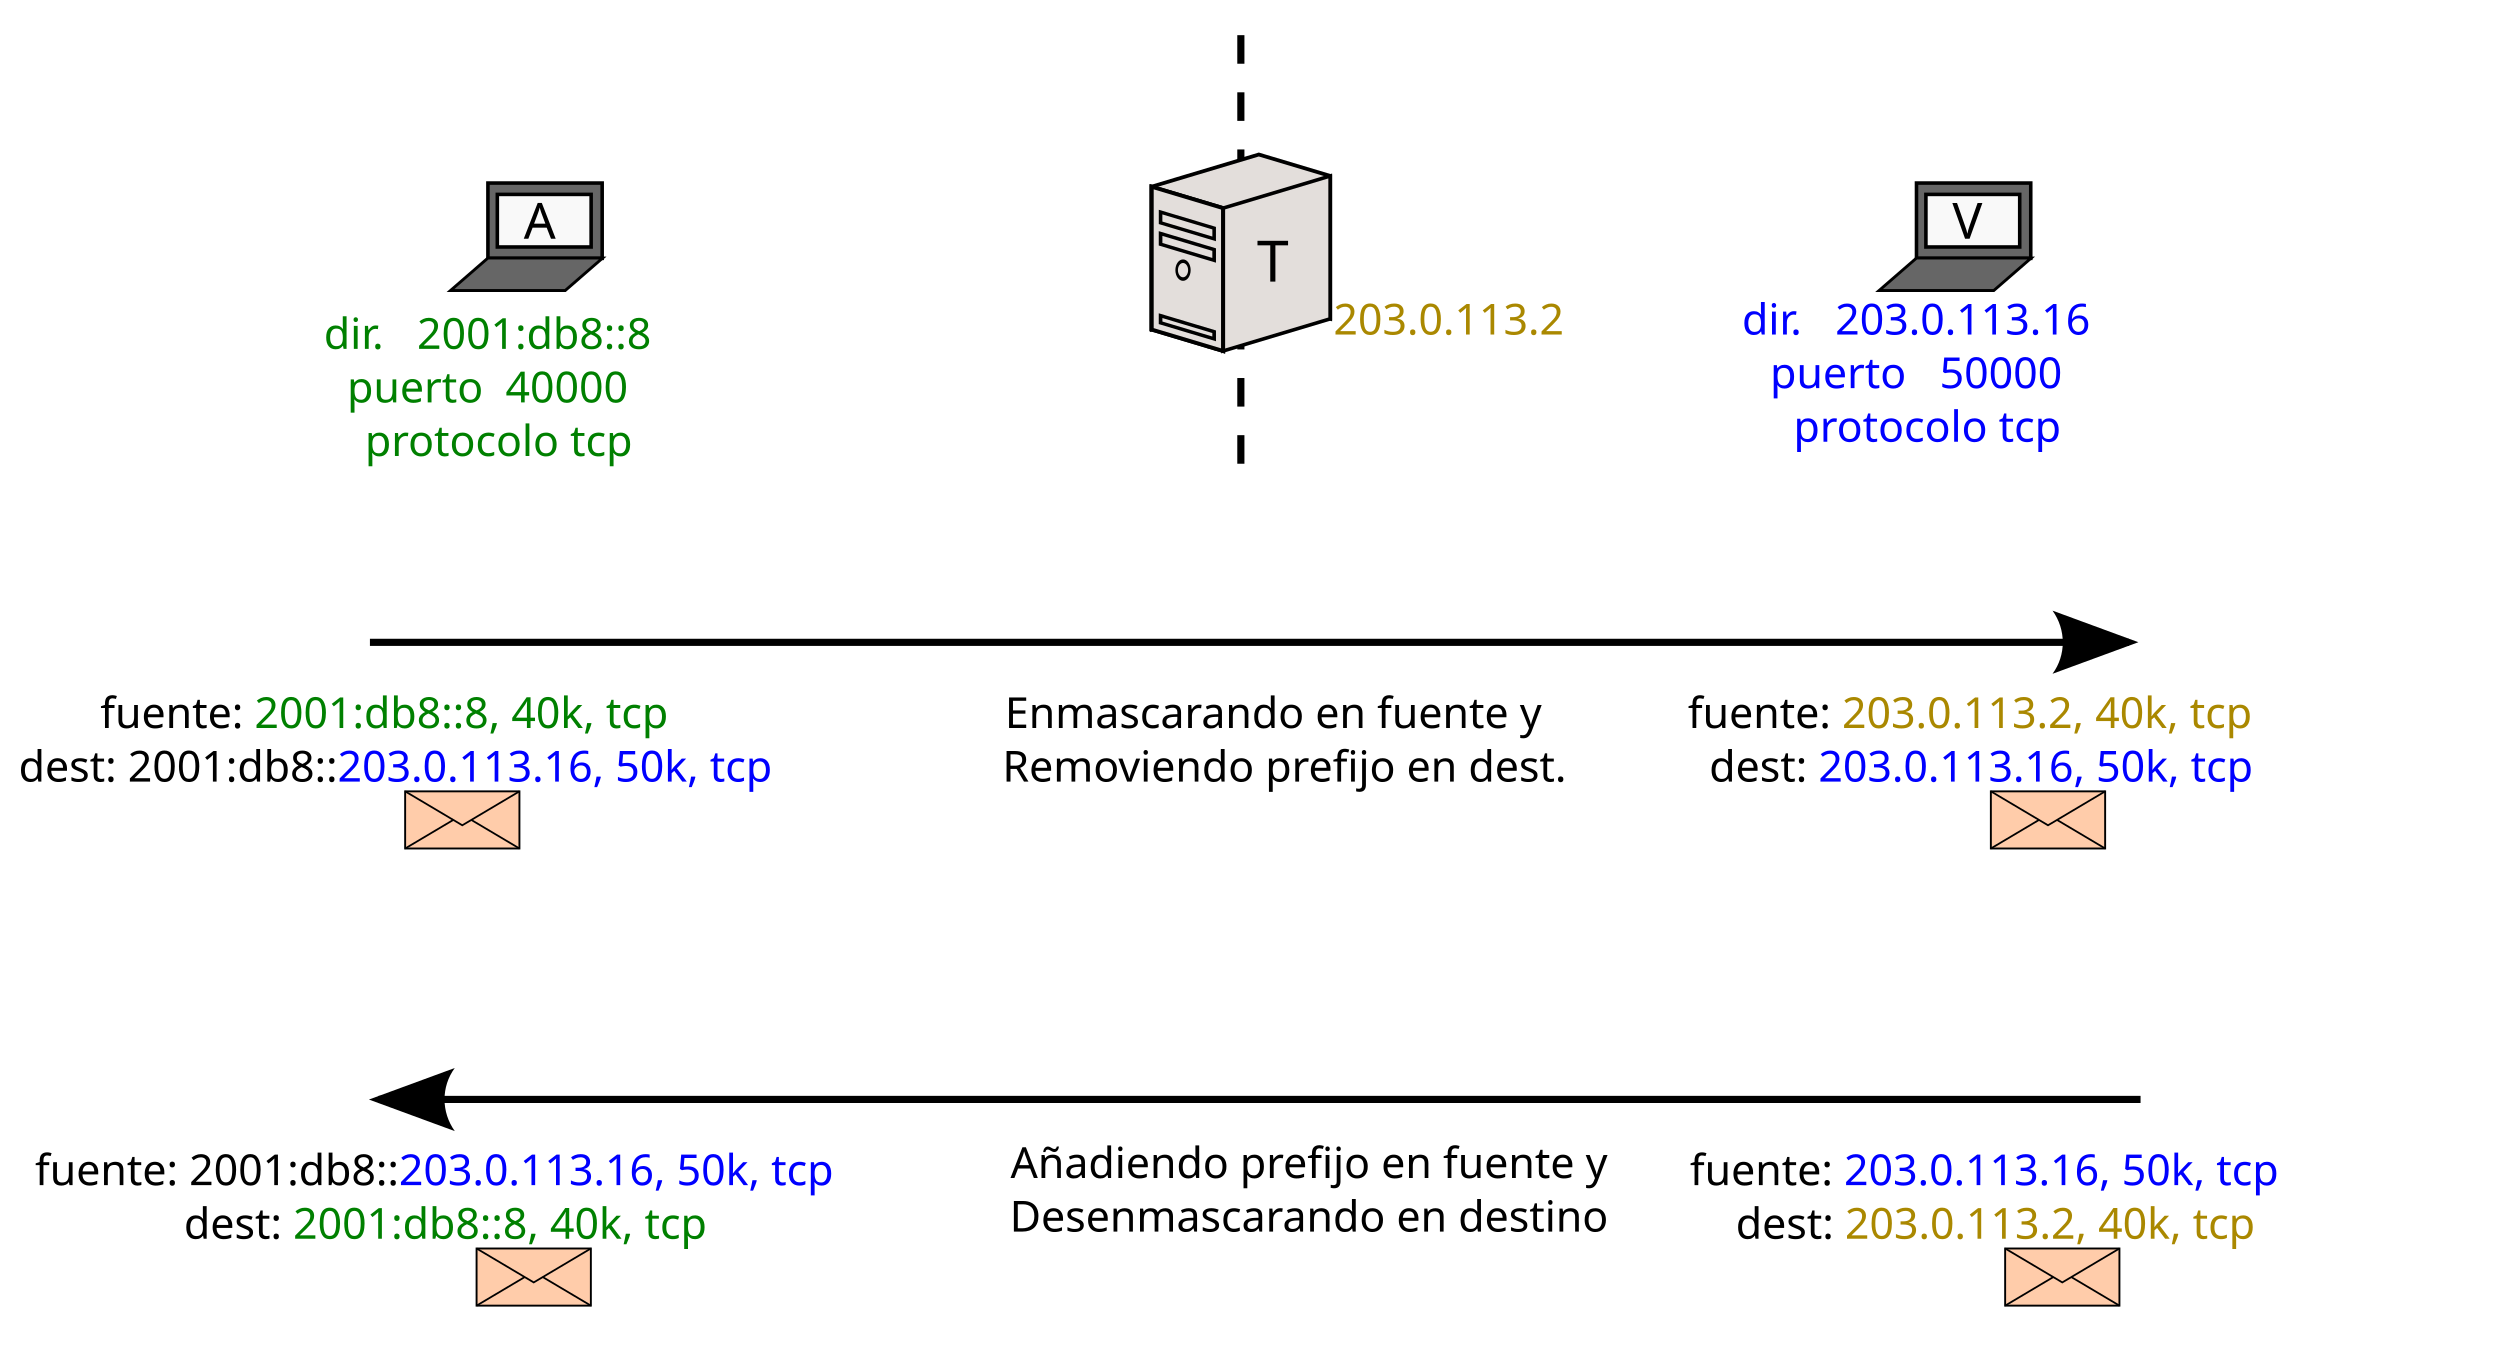
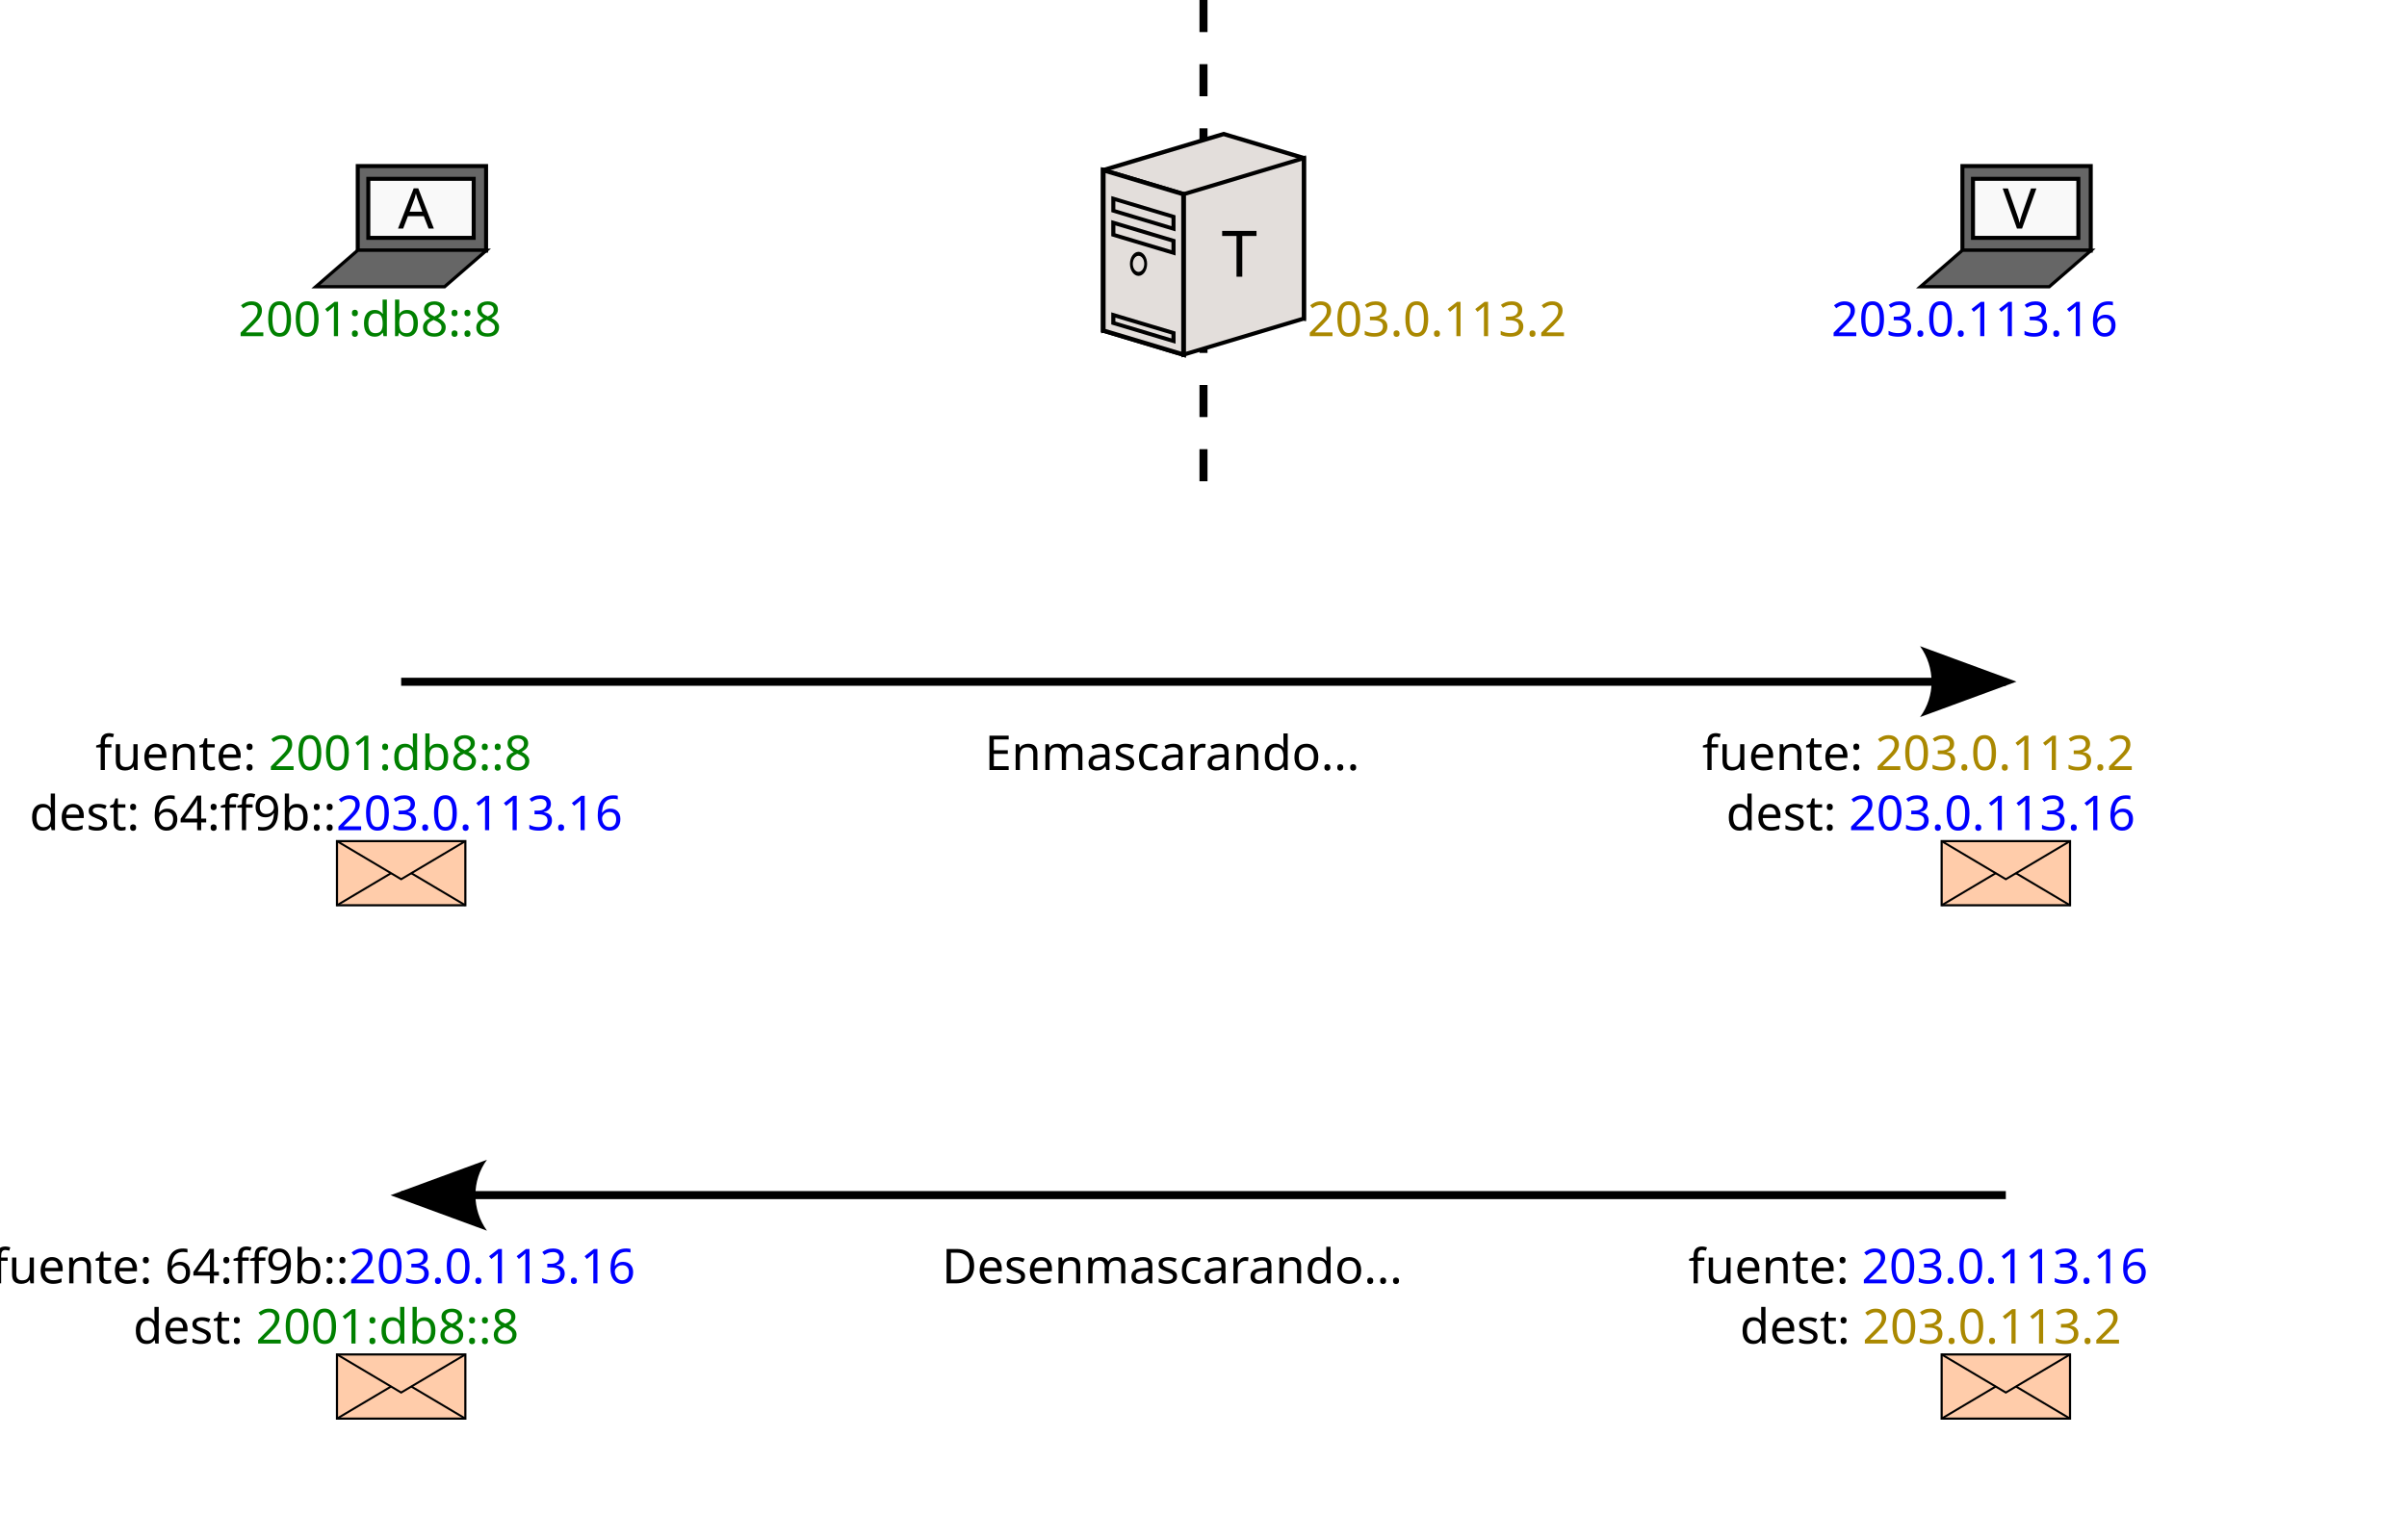
- <svg xmlns="http://www.w3.org/2000/svg" xmlns:xlink="http://www.w3.org/1999/xlink" width="700" height="384" id="svg2" version="1.1">
+ <svg xmlns="http://www.w3.org/2000/svg" xmlns:xlink="http://www.w3.org/1999/xlink" width="600" height="384" id="svg2" version="1.1">
  <defs id="defs4">
    <marker orient="auto" refY="0" refX="0" id="Arrow2Lend" style="overflow:visible">
      <path id="path4784" style="fill-rule:evenodd;stroke-width:0.625;stroke-linejoin:round" d="M 8.719,4.034 -2.207,0.016 8.719,-4.002 c -1.745,2.372 -1.735,5.617 -6e-7,8.035 z" transform="matrix(-1.1,0,0,-1.1,-1.1,0)" />
    </marker>
    <marker orient="auto" refY="0" refX="0" id="Arrow2Lstart" style="overflow:visible">
      <path id="path4781" style="fill-rule:evenodd;stroke-width:0.625;stroke-linejoin:round" d="M 8.719,4.034 -2.207,0.016 8.719,-4.002 c -1.745,2.372 -1.735,5.617 -6e-7,8.035 z" transform="matrix(1.1,0,0,1.1,1.1,0)" />
    </marker>
  </defs>
  <g id="layer1" transform="translate(0,-668.3622)" style="display:inline">
-     <path style="fill:none;stroke:#000000;stroke-width:2;stroke-linecap:butt;stroke-linejoin:miter;stroke-miterlimit:4;stroke-dasharray:8, 8;stroke-dashoffset:0;stroke-opacity:1" d="m 347.441,678.208 0,128" id="path3952" />
-     <g transform="translate(322.4624,516.9982)" style="display:inline" id="g4244">
-       <path id="rect4226" d="m 30,194.625 -30,9 0,40 30,-9 20,6 0,-40 -20,-6 z" style="display:inline;fill:#e3dedb;stroke:#000000;stroke-width:1.057;stroke-miterlimit:4;stroke-dasharray:none;stroke-dashoffset:0;stroke-opacity:1" />
-       <rect transform="matrix(1,0.3,0,1,0,-796.3622)" y="1000" x="0" height="40" width="20" id="rect4208" style="display:inline;fill:#ffe680;stroke:#000000;stroke-width:1.145;stroke-miterlimit:4;stroke-dasharray:none;stroke-dashoffset:0;stroke-opacity:1" />
-       <rect style="display:inline;fill:#e3dedb;stroke:#000000;stroke-width:1.057;stroke-miterlimit:4;stroke-dasharray:none;stroke-dashoffset:0;stroke-opacity:1" id="rect4210" width="30" height="40" x="20" y="1012" transform="matrix(1,-0.3,0,1,0,-796.3622)" />
-       <rect style="display:inline;fill:#e3dedb;stroke:#000000;stroke-width:1.145;stroke-miterlimit:4;stroke-dasharray:none;stroke-dashoffset:0;stroke-opacity:1" id="rect4234" width="20" height="40" x="0" y="1000" transform="matrix(1,0.3,0,1,0,-796.3622)" />
-       <rect transform="matrix(1,0.3,0,1,0,0)" y="210" x="2.5" height="3" width="15" id="rect4236" style="display:inline;fill:none;stroke:#000000;stroke-width:1.001;stroke-miterlimit:4;stroke-dasharray:none;stroke-dashoffset:0;stroke-opacity:1" />
-       <rect style="display:inline;fill:none;stroke:#000000;stroke-width:1.022;stroke-miterlimit:4;stroke-dasharray:none;stroke-dashoffset:0;stroke-opacity:1" id="rect4238" width="15" height="3" x="2.5" y="216" transform="matrix(1,0.3,0,1,0,0)" />
-       <rect transform="matrix(1,0.3,0,1,0,0)" y="239" x="2.5" height="2" width="15" id="rect4240" style="display:inline;fill:none;stroke:#000000;stroke-width:1.022;stroke-miterlimit:4;stroke-dasharray:none;stroke-dashoffset:0;stroke-opacity:1" />
-       <circle transform="matrix(0.7130212,0,0,1,2.008852,0)" id="path4242" style="fill:none;stroke:#000000;stroke-width:1;stroke-miterlimit:4;stroke-dasharray:none;stroke-dashoffset:0;stroke-opacity:1" cx="9.5" cy="227" r="2.5" d="m 12,227 c 0,1.381 -1.119,2.5 -2.5,2.5 -1.381,0 -2.5,-1.119 -2.5,-2.5 0,-1.381 1.119,-2.5 2.5,-2.5 1.381,0 2.5,1.119 2.5,2.5 z" />
+     <path style="fill:none;stroke:#000000;stroke-width:2;stroke-linecap:butt;stroke-linejoin:miter;stroke-miterlimit:4;stroke-opacity:1;stroke-dasharray:8, 8;stroke-dashoffset:0" d="M 300,-128 300,0" id="path3952" transform="translate(0,796.3622)" />
+     <g transform="translate(275.0219,507.1521)" style="display:inline" id="g4244">
+       <path id="rect4226" d="m 30,194.625 -30,9 0,40 30,-9 20,6 0,-40 -20,-6 z" style="fill:#e3dedb;stroke:#000000;stroke-width:1.057;stroke-miterlimit:4;stroke-opacity:1;stroke-dasharray:none;stroke-dashoffset:0;display:inline" />
+       <rect transform="matrix(1,0.3,0,1,0,-796.3622)" y="1000" x="0" height="40" width="20" id="rect4208" style="fill:#ffe680;stroke:#000000;stroke-width:1.145;stroke-miterlimit:4;stroke-opacity:1;stroke-dasharray:none;stroke-dashoffset:0;display:inline" />
+       <rect style="fill:#e3dedb;stroke:#000000;stroke-width:1.057;stroke-miterlimit:4;stroke-opacity:1;stroke-dasharray:none;stroke-dashoffset:0;display:inline" id="rect4210" width="30" height="40" x="20" y="1012" transform="matrix(1,-0.3,0,1,0,-796.3622)" />
+       <rect style="fill:#e3dedb;stroke:#000000;stroke-width:1.145;stroke-miterlimit:4;stroke-opacity:1;stroke-dasharray:none;stroke-dashoffset:0;display:inline" id="rect4234" width="20" height="40" x="0" y="1000" transform="matrix(1,0.3,0,1,0,-796.3622)" />
+       <rect transform="matrix(1,0.3,0,1,0,0)" y="210" x="2.5" height="3" width="15" id="rect4236" style="fill:none;stroke:#000000;stroke-width:1.001;stroke-miterlimit:4;stroke-opacity:1;stroke-dasharray:none;stroke-dashoffset:0;display:inline" />
+       <rect style="fill:none;stroke:#000000;stroke-width:1.022;stroke-miterlimit:4;stroke-opacity:1;stroke-dasharray:none;stroke-dashoffset:0;display:inline" id="rect4238" width="15" height="3" x="2.5" y="216" transform="matrix(1,0.3,0,1,0,0)" />
+       <rect transform="matrix(1,0.3,0,1,0,0)" y="239" x="2.5" height="2" width="15" id="rect4240" style="fill:none;stroke:#000000;stroke-width:1.022;stroke-miterlimit:4;stroke-opacity:1;stroke-dasharray:none;stroke-dashoffset:0;display:inline" />
+       <path transform="matrix(0.7130212,0,0,1,2.008852,0)" d="m 12,227 c 0,1.381 -1.119,2.5 -2.5,2.5 -1.381,0 -2.5,-1.119 -2.5,-2.5 0,-1.381 1.119,-2.5 2.5,-2.5 1.381,0 2.5,1.119 2.5,2.5 z" id="path4242" style="fill:none;stroke:#000000;stroke-width:1;stroke-miterlimit:4;stroke-opacity:1;stroke-dasharray:none;stroke-dashoffset:0" />
    </g>
-     <g id="g3848" transform="matrix(0.5,0,0,0.5,113.4406,379.7595)">
-       <path id="rect3839" d="m 0,1020.362 64,0 0,32 -64,0 z" style="fill:#ffccaa;fill-opacity:1;stroke:#000000;stroke-width:1.071;stroke-miterlimit:4;stroke-dashoffset:0;stroke-opacity:1" />
+     <g id="g3848" transform="matrix(0.5,0,0,0.5,84,367.9134)">
+       <path id="rect3839" d="m 0,1020.362 64,0 0,32 -64,0 z" style="fill:#ffccaa;fill-opacity:1;stroke:#000000;stroke-width:1.071;stroke-miterlimit:4;stroke-opacity:1;stroke-dashoffset:0" />
      <path transform="translate(0,540.3622)" id="path3841" d="m 0,480 32,19 32,-19" style="fill:none;stroke:#000000;stroke-width:1px;stroke-linecap:butt;stroke-linejoin:miter;stroke-opacity:1" />
      <path style="fill:none;stroke:#000000;stroke-width:1px;stroke-linecap:butt;stroke-linejoin:miter;stroke-opacity:1" d="m 0,1052.362 26.994,-16.027 m 10.027,0.01 L 64,1052.362" id="path3843" />
    </g>
-     <text xml:space="preserve" style="font-size:12px;font-style:normal;font-weight:normal;text-align:center;line-height:125%;letter-spacing:0px;word-spacing:0px;text-anchor:middle;fill:#000000;fill-opacity:1;stroke:none;font-family:Sans" x="577.441" y="1000.208" id="text4173">
-       <tspan id="tspan4175" x="577.441" y="1000.208">fuente: <tspan style="fill:#0000ff" id="tspan3041">203.0.113.16, 50k, tcp</tspan>
+     <text xml:space="preserve" style="font-size:12px;font-style:normal;font-weight:normal;text-align:center;line-height:125%;letter-spacing:0px;word-spacing:0px;text-anchor:middle;fill:#000000;fill-opacity:1;stroke:none;font-family:Sans" x="500" y="988.362" id="text4173">
+       <tspan id="tspan4175" x="500" y="988.362">fuente: <tspan style="fill:#0000ff" id="tspan3041">203.0.113.16</tspan>
      </tspan>
-       <tspan x="577.441" y="1015.208" id="tspan4177">dest: <tspan style="fill:#aa8800" id="tspan3049">203.0.113.2, 40k, tcp</tspan>
+       <tspan x="500" y="1003.362" id="tspan4177">dest: <tspan style="fill:#aa8800" id="tspan3049">203.0.113.2</tspan>
      </tspan>
    </text>
-     <text xml:space="preserve" style="font-style:normal;font-weight:normal;font-size:12px;line-height:125%;font-family:Sans;text-align:center;letter-spacing:0px;word-spacing:0px;text-anchor:middle;fill:#000000;fill-opacity:1;stroke:none" x="377.441" y="998.208" id="text4197">
-       <tspan x="377.441" y="998.208" id="tspan3122">Añadiendo prefijo en fuente y</tspan>
-       <tspan x="377.441" y="1013.208" id="tspan3406">Desenmascarando en destino</tspan>
-       <tspan x="377.441" y="1028.208" id="tspan3402" />
-       <tspan x="377.441" y="1043.208" id="tspan3400" />
+     <text xml:space="preserve" style="font-size:12px;font-style:normal;font-weight:normal;text-align:center;line-height:125%;letter-spacing:0px;word-spacing:0px;text-anchor:middle;fill:#000000;fill-opacity:1;stroke:none;font-family:Sans" x="300" y="988.362" id="text4197">
+       <tspan x="300" y="988.362" id="tspan3122">Desenmascarando...</tspan>
    </text>
-     <use x="0" y="0" xlink:href="#g3848" id="use4203" transform="translate(444,1.7999999e-6)" width="512" height="512" />
-     <text id="text4205" y="1000.208" x="143.441" style="font-size:12px;font-style:normal;font-weight:normal;text-align:center;line-height:125%;letter-spacing:0px;word-spacing:0px;text-anchor:middle;fill:#000000;fill-opacity:1;stroke:none;font-family:Sans" xml:space="preserve">
-       <tspan y="1000.208" x="143.441" id="tspan4207">fuente: 2001:db8::<tspan style="fill:#0000ff" id="tspan3053">203.0.113.16, 50k, tcp</tspan>
+     <use x="0" y="0" xlink:href="#g3848" id="use4203" transform="translate(400,1.7999998e-6)" width="512" height="512" />
+     <text id="text4205" y="988.362" x="100" style="font-size:12px;font-style:normal;font-weight:normal;text-align:center;line-height:125%;letter-spacing:0px;word-spacing:0px;text-anchor:middle;fill:#000000;fill-opacity:1;stroke:none;font-family:Sans" xml:space="preserve">
+       <tspan y="988.362" x="100" id="tspan4207">fuente: 64:ff9b::<tspan style="fill:#0000ff" id="tspan3053">203.0.113.16</tspan>
      </tspan>
-       <tspan id="tspan4209" y="1015.208" x="143.441">dest: <tspan style="fill:#008000" id="tspan3045">2001:db8::8, 40k, tcp</tspan>
+       <tspan id="tspan4209" y="1003.362" x="100">dest: <tspan style="fill:#008000" id="tspan3045">2001:db8::8</tspan>
      </tspan>
    </text>
-     <text id="text4219" y="872.208" x="573.441" style="font-size:12px;font-style:normal;font-weight:normal;text-align:center;line-height:125%;letter-spacing:0px;word-spacing:0px;text-anchor:middle;fill:#000000;fill-opacity:1;stroke:none;font-family:Sans" xml:space="preserve">
-       <tspan y="872.208" x="573.441" id="tspan4221">fuente: <tspan style="fill:#aa8800" id="tspan3047">203.0.113.2, 40k, tcp</tspan>
+     <text id="text4219" y="860.362" x="500" style="font-size:12px;font-style:normal;font-weight:normal;text-align:center;line-height:125%;letter-spacing:0px;word-spacing:0px;text-anchor:middle;fill:#000000;fill-opacity:1;stroke:none;font-family:Sans" xml:space="preserve">
+       <tspan y="860.362" x="500" id="tspan4221">fuente: <tspan style="fill:#aa8800" id="tspan3047">203.0.113.2</tspan>
      </tspan>
-       <tspan id="tspan4223" y="887.208" x="573.441">dest: <tspan style="fill:#0000ff" id="tspan3039">203.0.113.16, 50k, tcp</tspan>
+       <tspan id="tspan4223" y="875.362" x="500">dest: <tspan style="fill:#0000ff" id="tspan3039">203.0.113.16</tspan>
      </tspan>
    </text>
-     <text id="text4225" y="872.208" x="367.441" style="font-style:normal;font-weight:normal;font-size:12px;line-height:125%;font-family:Sans;text-align:center;letter-spacing:0px;word-spacing:0px;text-anchor:middle;fill:#000000;fill-opacity:1;stroke:none" xml:space="preserve">
-       <tspan y="872.208" x="367.441" id="tspan3130">Enmascarando en fuente y</tspan>
-       <tspan y="887.208" x="367.441" id="tspan3398">Removiendo prefijo en dest.</tspan>
+     <text id="text4225" y="860.362" x="300" style="font-size:12px;font-style:normal;font-weight:normal;text-align:center;line-height:125%;letter-spacing:0px;word-spacing:0px;text-anchor:middle;fill:#000000;fill-opacity:1;stroke:none;font-family:Sans" xml:space="preserve">
+       <tspan y="860.362" x="300" id="tspan3130">Enmascarando...</tspan>
    </text>
-     <use height="512" width="512" transform="translate(448,128)" id="use4231" xlink:href="#g3848" y="0" x="0" />
-     <text xml:space="preserve" style="font-size:12px;font-style:normal;font-weight:normal;text-align:center;line-height:125%;letter-spacing:0px;word-spacing:0px;text-anchor:middle;fill:#000000;fill-opacity:1;stroke:none;font-family:Sans" x="129.441" y="872.208" id="text4233">
-       <tspan x="129.441" y="872.208" id="tspan4237">fuente: <tspan style="fill:#008000" id="tspan3043">2001:db8::8, 40k, tcp</tspan>
+     <use height="512" width="512" transform="translate(400,128)" id="use4231" xlink:href="#g3848" y="0" x="0" />
+     <text xml:space="preserve" style="font-size:12px;font-style:normal;font-weight:normal;text-align:center;line-height:125%;letter-spacing:0px;word-spacing:0px;text-anchor:middle;fill:#000000;fill-opacity:1;stroke:none;font-family:Sans" x="100" y="860.362" id="text4233">
+       <tspan x="100" y="860.362" id="tspan4237">fuente: <tspan style="fill:#008000" id="tspan3043">2001:db8::8</tspan>
      </tspan>
-       <tspan x="129.441" y="887.208" id="tspan4241">dest: 2001:db8::<tspan style="fill:#0000ff" id="tspan3051">203.0.113.16, 50k, tcp</tspan>
+       <tspan x="100" y="875.362" id="tspan4241">dest: 64:ff9b::<tspan style="fill:#0000ff" id="tspan3051">203.0.113.16</tspan>
      </tspan>
    </text>
-     <path style="fill:none;stroke:#000000;stroke-width:2;stroke-linecap:butt;stroke-linejoin:miter;stroke-miterlimit:4;stroke-dasharray:none;stroke-opacity:1;marker-end:url(#Arrow2Lend)" d="m 103.58,848.216 492.512,0" id="path4243" />
-     <path id="path4429" d="m 105.958,976.201 493.398,0" style="fill:none;stroke:#000000;stroke-width:2;stroke-linecap:butt;stroke-linejoin:miter;stroke-miterlimit:4;stroke-dasharray:none;stroke-opacity:1;marker-start:url(#Arrow2Lstart);marker-end:none" />
-     <use x="0" y="0" xlink:href="#g3848" id="use4805" width="512" height="512" transform="translate(20,128)" />
-     <text xml:space="preserve" style="font-size:12px;font-style:normal;font-weight:normal;text-align:center;line-height:125%;letter-spacing:0px;word-spacing:0px;text-anchor:middle;fill:#0000ff;fill-opacity:1;stroke:none;display:inline;font-family:Sans" x="547.441" y="762.038" id="text3117">
-       <tspan id="tspan3119" x="547.441" y="762.038">dir.   203.0.113.16</tspan>
-       <tspan x="547.441" y="777.038" id="tspan3516">puerto   50000</tspan>
-       <tspan x="547.441" y="792.038" id="tspan3228">protocolo tcp</tspan>
+     <path style="fill:none;stroke:#000000;stroke-width:2;stroke-linecap:butt;stroke-linejoin:miter;stroke-miterlimit:4;stroke-opacity:1;stroke-dasharray:none;marker-end:url(#Arrow2Lend)" d="m 100,838.362 400,0" id="path4243" />
+     <path id="path4429" d="m 100,966.362 400,0" style="fill:none;stroke:#000000;stroke-width:2;stroke-linecap:butt;stroke-linejoin:miter;stroke-miterlimit:4;stroke-opacity:1;stroke-dasharray:none;marker-start:url(#Arrow2Lstart);marker-end:none" />
+     <use x="0" y="0" xlink:href="#g3848" id="use4805" width="512" height="512" transform="translate(0,128)" />
+     <text xml:space="preserve" style="font-size:12px;font-style:normal;font-weight:normal;text-align:center;line-height:125%;letter-spacing:0px;word-spacing:0px;text-anchor:middle;fill:#0000ff;fill-opacity:1;stroke:none;display:inline;font-family:Sans" x="500" y="752.192" id="text3117">
+       <tspan id="tspan3119" x="500" y="752.192">203.0.113.16</tspan>
    </text>
-     <text xml:space="preserve" style="font-size:12px;font-style:normal;font-weight:normal;text-align:center;line-height:125%;letter-spacing:0px;word-spacing:0px;text-anchor:middle;fill:#008000;fill-opacity:1;stroke:none;display:inline;font-family:Sans" x="147.441" y="766.038" id="text3125">
-       <tspan id="tspan3127" x="147.441" y="766.038">dir.   2001:db8::8</tspan>
-       <tspan x="147.441" y="781.038" id="tspan3514">puerto  40000</tspan>
-       <tspan x="147.441" y="796.038" id="tspan3226">protocolo tcp</tspan>
+     <text xml:space="preserve" style="font-size:12px;font-style:normal;font-weight:normal;text-align:center;line-height:125%;letter-spacing:0px;word-spacing:0px;text-anchor:middle;fill:#008000;fill-opacity:1;stroke:none;display:inline;font-family:Sans" x="100" y="752.192" id="text3125">
+       <tspan id="tspan3127" x="100" y="752.192">2001:db8::8</tspan>
    </text>
-     <g id="g3141" style="display:inline" transform="matrix(0.7270794,0,0,0.7270794,116.6219,-71.34753)">
+     <g id="g3141" style="display:inline" transform="matrix(0.7270794,0,0,0.7270794,69.18133,-81.19368)">
      <rect style="fill:#666666;stroke:#000000;stroke-width:1.375;stroke-miterlimit:4;stroke-dasharray:none" id="rect3143" width="44" height="29" x="27.5" y="163.5" transform="translate(0,924.3622)" />
      <rect style="fill:#666666;stroke:#000000;stroke-width:1.699;stroke-miterlimit:4;stroke-dasharray:none" id="rect3145" width="44.176" height="19.089" x="1313.716" y="1703.361" transform="matrix(1,0,-0.7551013,0.6556081,0,0)" />
      <rect transform="translate(0,924.3622)" style="fill:#f9f9f9;stroke:#000000;stroke-width:1.375;stroke-miterlimit:4;stroke-dasharray:none" id="rect3147" width="36.125" height="20.25" x="31.125" y="167.875" />
    </g>
-     <text xml:space="preserve" style="font-style:normal;font-weight:normal;font-size:14px;line-height:125%;font-family:Sans;letter-spacing:0px;word-spacing:0px;display:inline;fill:#000000;fill-opacity:1;stroke:none" x="146.655" y="735.208" id="text3042">
-       <tspan id="tspan3044" x="146.655" y="735.208">A</tspan>
+     <text xml:space="preserve" style="font-size:14px;font-style:normal;font-weight:normal;line-height:125%;letter-spacing:0px;word-spacing:0px;fill:#000000;fill-opacity:1;stroke:none;display:inline;font-family:Sans" x="99.215" y="725.362" id="text3042">
+       <tspan id="tspan3044" x="99.215" y="725.362">A</tspan>
    </text>
-     <use x="0" y="0" xlink:href="#g3141" id="use3139" width="512" height="384" transform="translate(400,4.0958778e-8)" />
-     <text id="text3141" y="735.208" x="546.655" style="font-style:normal;font-weight:normal;font-size:14px;line-height:125%;font-family:Sans;letter-spacing:0px;word-spacing:0px;display:inline;fill:#000000;fill-opacity:1;stroke:none" xml:space="preserve">
-       <tspan y="735.208" x="546.655" id="tspan3143">V</tspan>
+     <use x="0" y="0" xlink:href="#g3141" id="use3139" width="512" height="384" transform="translate(400,0)" />
+     <text id="text3141" y="725.362" x="499.215" style="font-size:14px;font-style:normal;font-weight:normal;line-height:125%;letter-spacing:0px;word-spacing:0px;fill:#000000;fill-opacity:1;stroke:none;display:inline;font-family:Sans" xml:space="preserve">
+       <tspan y="725.362" x="499.215" id="tspan3143">V</tspan>
    </text>
-     <text xml:space="preserve" style="font-style:normal;font-weight:normal;font-size:16px;line-height:125%;font-family:Sans;letter-spacing:0px;word-spacing:0px;display:inline;fill:#000000;fill-opacity:1;stroke:none" x="351.937" y="747.208" id="text3145">
-       <tspan x="351.937" y="747.208" id="tspan3048">T</tspan>
+     <text xml:space="preserve" style="font-size:16px;font-style:normal;font-weight:normal;line-height:125%;letter-spacing:0px;word-spacing:0px;fill:#000000;fill-opacity:1;stroke:none;display:inline;font-family:Sans" x="304.497" y="737.362" id="text3145">
+       <tspan x="304.497" y="737.362" id="tspan3048">T</tspan>
    </text>
-     <text xml:space="preserve" style="font-style:normal;font-weight:normal;font-size:12px;line-height:125%;font-family:Sans;text-align:center;letter-spacing:0px;word-spacing:0px;text-anchor:middle;display:inline;fill:#aa8800;fill-opacity:1;stroke:none" x="413.441" y="762.038" id="text3117-2">
-       <tspan id="tspan3119-6" x="413.441" y="762.038">203.0.113.2</tspan>
+     <text xml:space="preserve" style="font-size:12px;font-style:normal;font-weight:normal;text-align:center;line-height:125%;letter-spacing:0px;word-spacing:0px;text-anchor:middle;fill:#aa8800;fill-opacity:1;stroke:none;display:inline;font-family:Sans" x="366" y="752.192" id="text3117-2">
+       <tspan id="tspan3119-6" x="366" y="752.192">203.0.113.2</tspan>
    </text>
  </g>
</svg>
